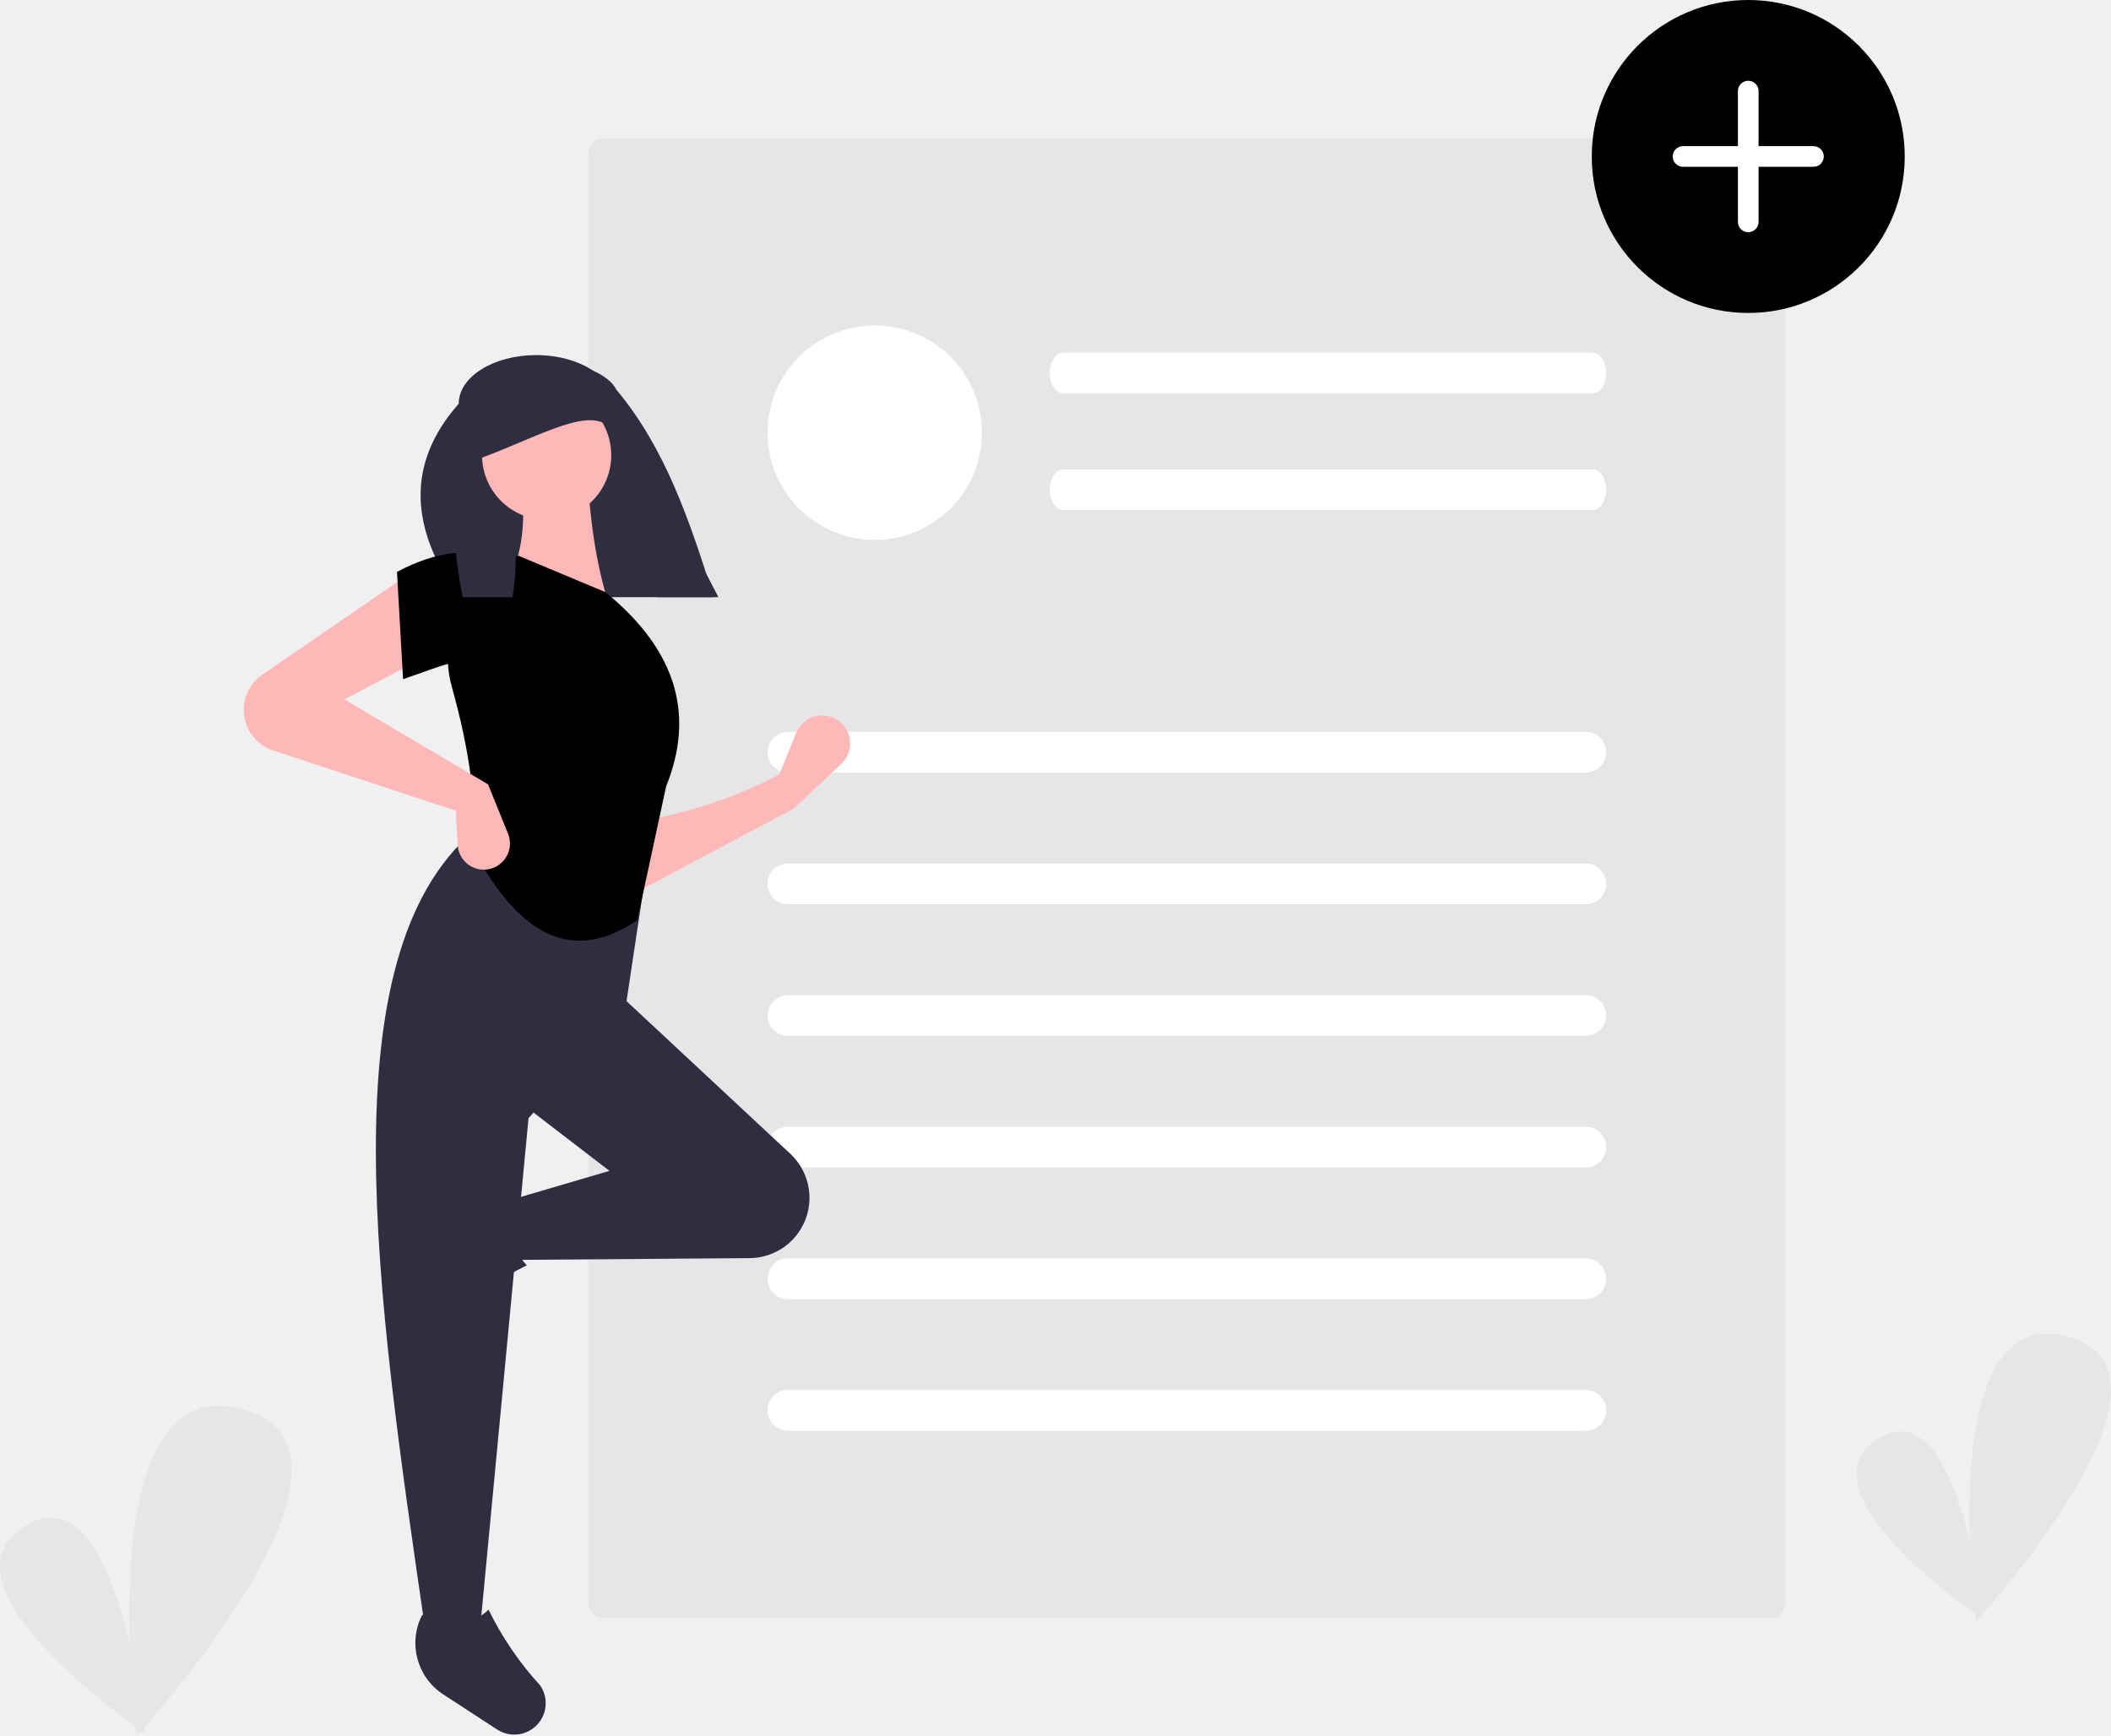
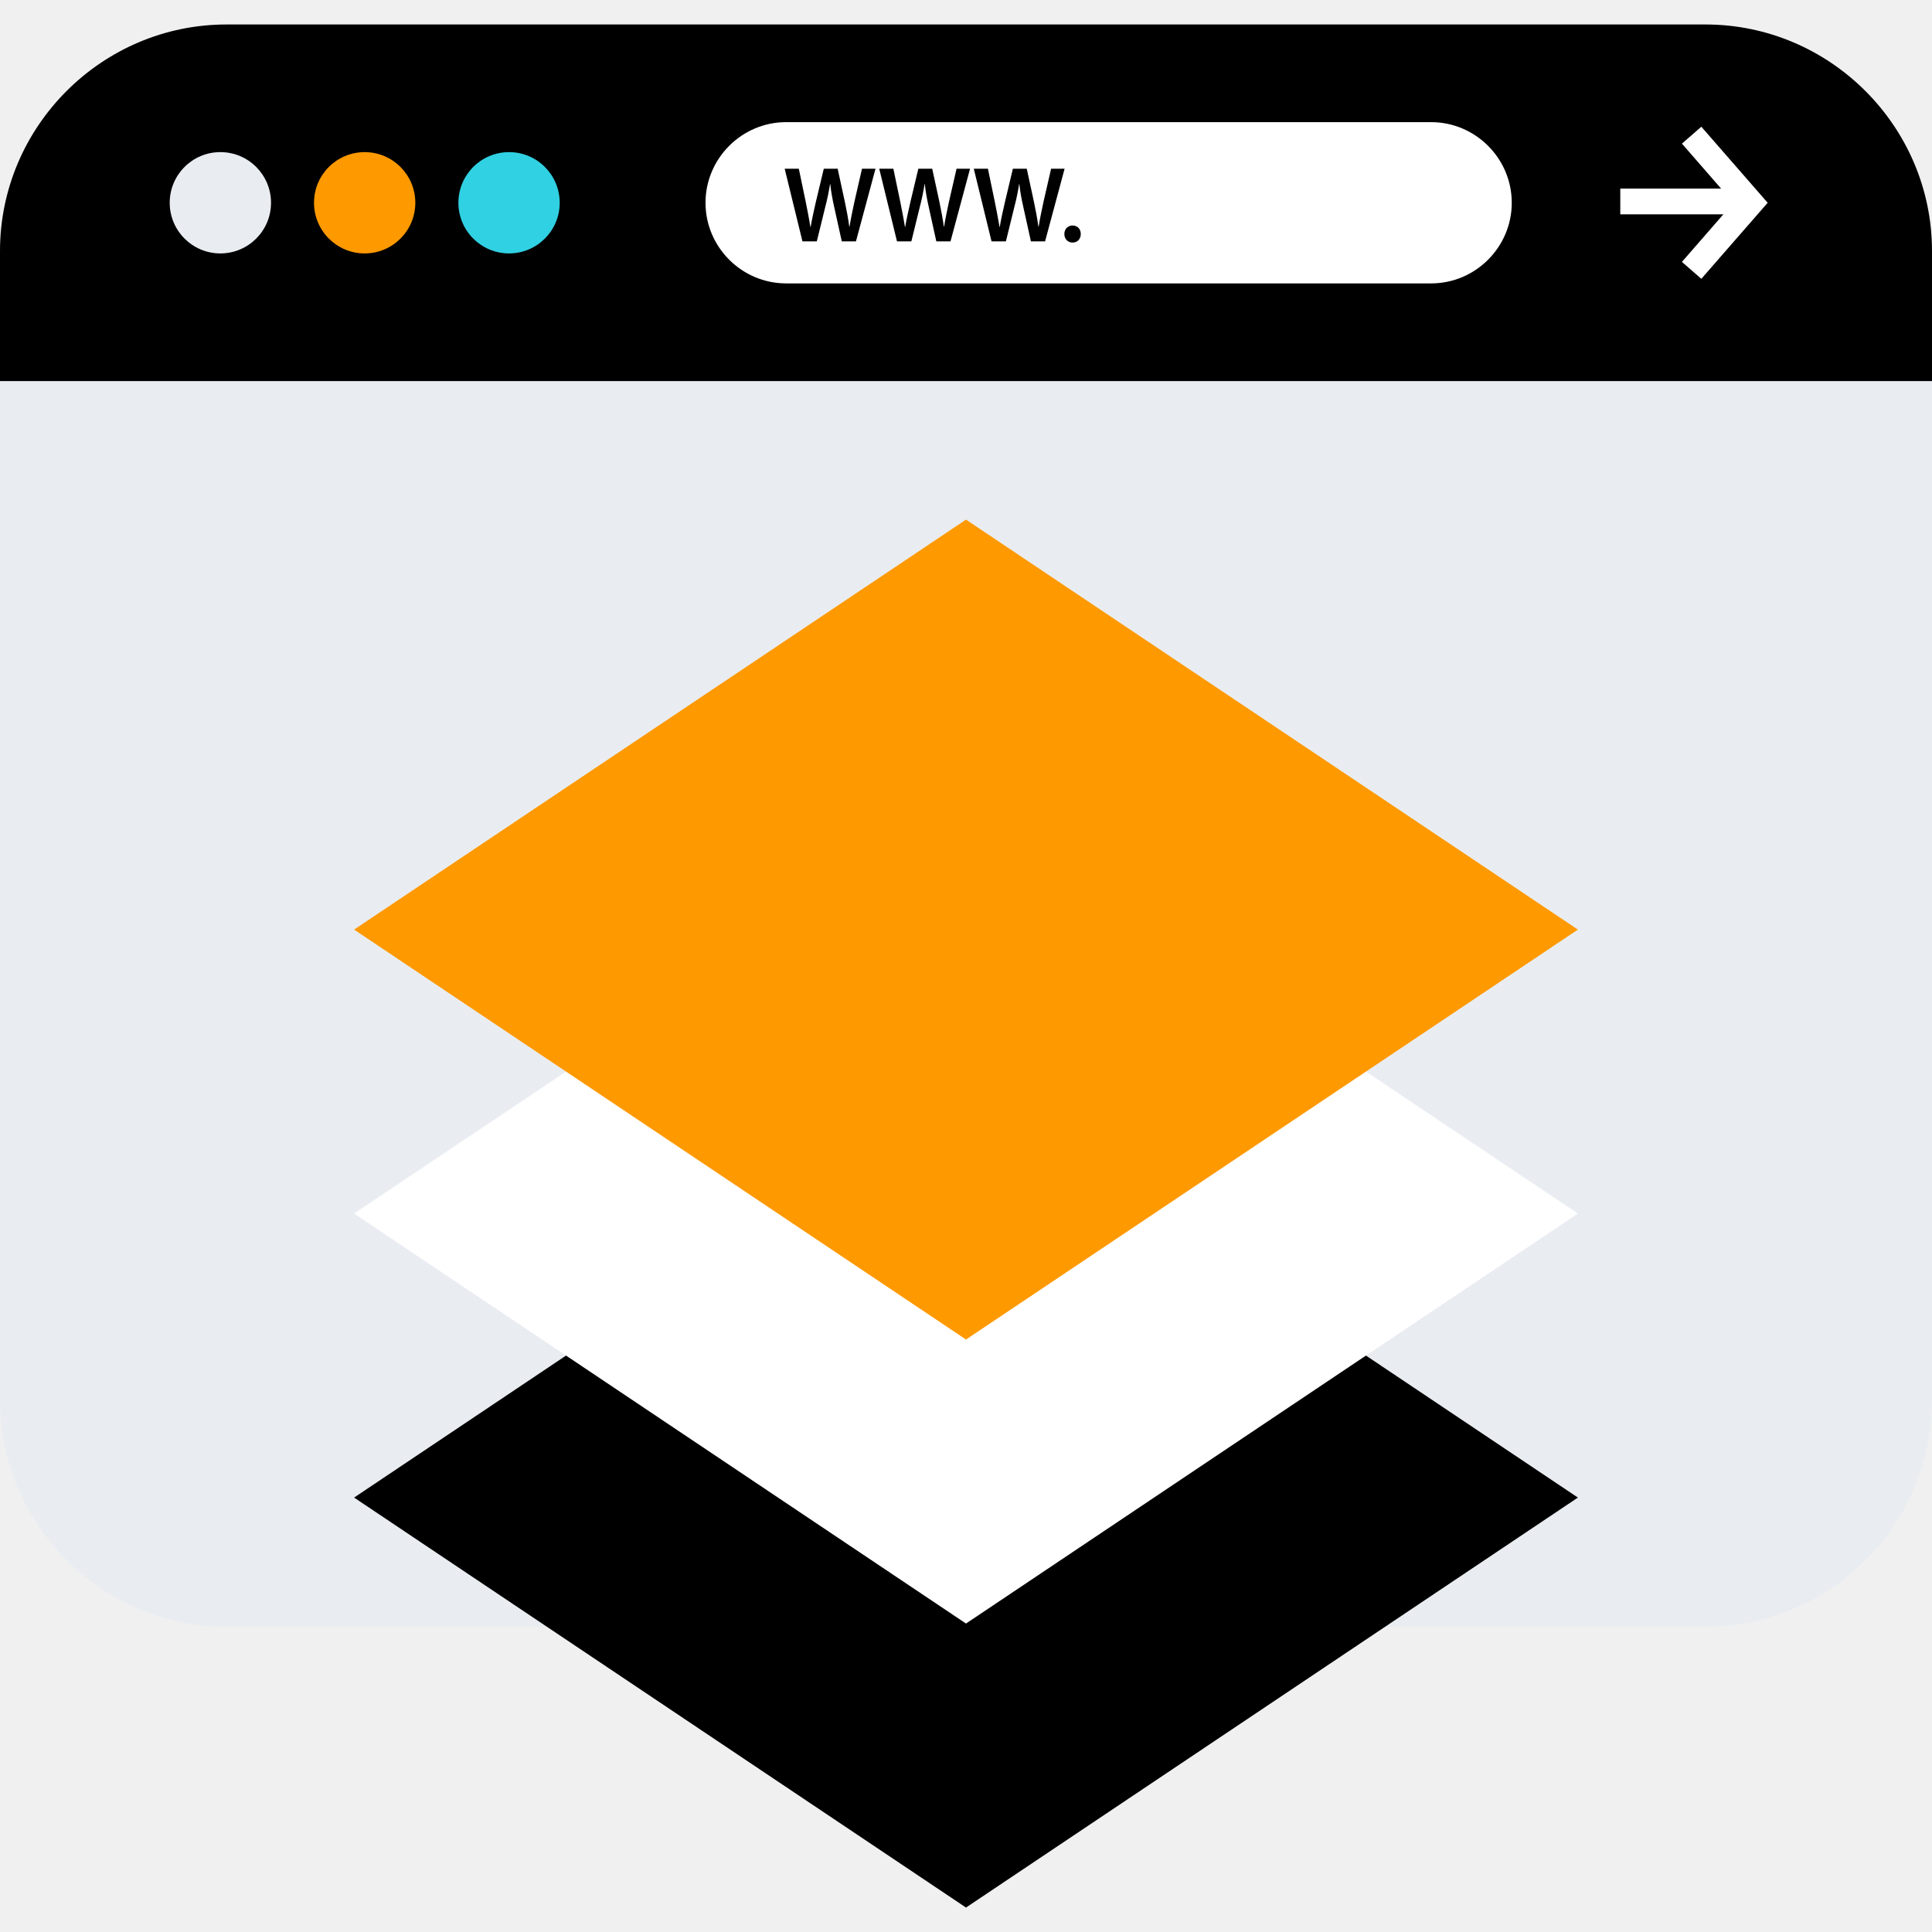
- <svg xmlns="http://www.w3.org/2000/svg" id="a6165653-2719-4fed-8ed9-8fe7d02b0919" data-name="Layer 1" width="777.805" height="639.552" viewBox="0 0 777.805 639.552">
-   <path d="M941.532,725.07c13.358-15.199,76.265-90.009,31.554-102.342-33.581-9.263-37.322,41.699-36.195,75.899-5.377-23.042-15.813-49.958-34.148-38.082-26.424,17.115,23.088,54.992,36.022,64.29.212,1.891.352,2.942.352,2.942s.53-.578,1.476-1.643c.739.517,1.15.795,1.15.795S941.675,726.258,941.532,725.07Z" transform="translate(-211.0973 -130.224)" fill="#e6e6e6" />
-   <path d="M264.281,766.677c15.3-17.408,87.349-103.092,36.14-117.217-38.461-10.609-42.746,47.76-41.456,86.93-6.159-26.39-18.111-57.219-39.111-43.617-30.264,19.603,26.444,62.984,41.257,73.634.243,2.166.404,3.369.404,3.369s.608-.663,1.691-1.882c.846.593,1.317.911,1.317.911S264.445,768.037,264.281,766.677Z" transform="translate(-211.0973 -130.224)" fill="#e6e6e6" />
-   <path d="M432.903,181.278a5.006,5.006,0,0,0-5,5v535a5.006,5.006,0,0,0,5,5H863.902a5.006,5.006,0,0,0,5-5v-535a5.006,5.006,0,0,0-5-5Z" transform="translate(-211.0973 -130.224)" fill="#e6e6e6" />
-   <path d="M795.403,414.903h-294a7.5,7.5,0,0,1,0-15h294a7.5,7.5,0,0,1,0,15Z" transform="translate(-211.0973 -130.224)" fill="#fff" />
-   <path d="M797.927,275.153H602.878c-2.748,0-4.976-3.358-4.976-7.5s2.228-7.5,4.976-7.5H797.927c2.748,0,4.976,3.358,4.976,7.5S800.675,275.153,797.927,275.153Z" transform="translate(-211.0973 -130.224)" fill="#fff" />
-   <path d="M797.927,318.153H602.878c-2.748,0-4.976-3.358-4.976-7.5s2.228-7.5,4.976-7.5H797.927c2.748,0,4.976,3.358,4.976,7.5S800.675,318.153,797.927,318.153Z" transform="translate(-211.0973 -130.224)" fill="#fff" />
-   <path d="M795.403,463.403h-294a7.5,7.5,0,0,1,0-15h294a7.5,7.5,0,0,1,0,15Z" transform="translate(-211.0973 -130.224)" fill="#fff" />
-   <path d="M795.403,511.903h-294a7.5,7.5,0,0,1,0-15h294a7.5,7.5,0,0,1,0,15Z" transform="translate(-211.0973 -130.224)" fill="#fff" />
-   <path d="M795.403,560.403h-294a7.5,7.5,0,0,1,0-15h294a7.5,7.5,0,0,1,0,15Z" transform="translate(-211.0973 -130.224)" fill="#fff" />
-   <path d="M795.403,608.903h-294a7.5,7.5,0,0,1,0-15h294a7.5,7.5,0,0,1,0,15Z" transform="translate(-211.0973 -130.224)" fill="#fff" />
-   <path d="M795.403,657.403h-294a7.5,7.5,0,0,1,0-15h294a7.5,7.5,0,0,1,0,15Z" transform="translate(-211.0973 -130.224)" fill="#fff" />
-   <circle cx="322.305" cy="159.429" r="39.5" fill="#fff" />
-   <path d="M594.265,414.903" transform="translate(-211.0973 -130.224)" fill="#fff" />
-   <path d="M503.507,428.188l-58.903,31.316-.746-26.096c19.226-3.209,37.517-8.797,54.429-17.895l6.16-15.22a10.318,10.318,0,0,1,17.536-2.678l0,0a10.318,10.318,0,0,1-.908,14.069Z" transform="translate(-211.0973 -130.224)" fill="#ffb8b8" />
-   <path d="M359.583,608.993v0a11.574,11.574,0,0,1,1.469-9.363L373.992,579.772a22.612,22.612,0,0,1,29.335-7.739h0c-5.438,9.256-4.68,17.377,1.878,24.434A117.631,117.631,0,0,0,377.269,615.511,11.574,11.574,0,0,1,359.583,608.993Z" transform="translate(-211.0973 -130.224)" fill="#2f2e41" />
-   <path d="M506.19,583.029l0,0a22.203,22.203,0,0,1-18.871,10.779l-85.96.651-3.728-21.623,38.026-11.184-32.061-24.605,35.044-41.008L502.289,555.363A22.203,22.203,0,0,1,506.19,583.029Z" transform="translate(-211.0973 -130.224)" fill="#2f2e41" />
-   <path d="M387.938,730.905H367.806C349.731,607.008,331.333,482.763,385.701,436.39l64.122,10.439-8.202,54.429-35.789,41.008Z" transform="translate(-211.0973 -130.224)" fill="#2f2e41" />
-   <path d="M403.634,768.972h0a11.574,11.574,0,0,1-9.363-1.469L374.413,754.565a22.612,22.612,0,0,1-7.741-29.335v0c9.257,5.437,17.377,4.679,24.434-1.88a117.63,117.63,0,0,0,19.047,27.935A11.574,11.574,0,0,1,403.634,768.972Z" transform="translate(-211.0973 -130.224)" fill="#2f2e41" />
-   <path d="M475.811,350.278H380.109c-17.674-25.003-19.748-48.913,0-71.294,0-9.896,12.783-17.919,28.551-17.919h0c12.352,0,23.303,4.985,27.139,12.354Z" transform="translate(-211.0973 -130.224)" fill="#2f2e41" />
-   <path d="M435.657,353.627l-37.28-8.947c6.192-12.674,6.702-26.776,3.728-41.754l25.351-.746C428.249,320.806,430.653,338.207,435.657,353.627Z" transform="translate(-211.0973 -130.224)" fill="#ffb8b8" />
-   <path d="M445.903,469.278c-27.139,18.493-46.314.633-60.947-26.923,2.033-16.862-1.259-37.041-7.357-58.966a40.138,40.138,0,0,1,24.506-48.401l0,0,32.061,13.421c27.224,22.19,32.582,46.227,22.368,71.578Z" transform="translate(-211.0973 -130.224)" fill="#000000" />
-   <path d="M367.806,372.268l-29.824,15.658,52.938,31.316,7.366,18.17a9.637,9.637,0,0,1-5.789,12.731h0a9.637,9.637,0,0,1-12.762-8.544l-.745-12.663-67.284-22.204a15.733,15.733,0,0,1-9.873-9.611v0a15.733,15.733,0,0,1,5.903-18.303l54.105-37.118Z" transform="translate(-211.0973 -130.224)" fill="#ffb8b8" />
-   <path d="M397.631,375.25c-12.439-5.451-23.749.47-38.026,5.219l-2.237-39.517c14.176-7.556,27.692-9.593,40.263-3.728Z" transform="translate(-211.0973 -130.224)" fill="#000000" />
-   <path d="M474.056,350.278H452.947c-13.138-24.236-12.541-67.056-40.777-57.512-18.141-10.767-7.732,31.484-12.243,57.512h-18.357c-4.988-25.43-5.057-50.913.811-71.635a9.655,9.655,0,0,1,3.512-7.059,19.952,19.952,0,0,1,2.945-2.238c6.487-4.087,10.843-6.414,20.32-6.414a57.204,57.204,0,0,1,15.688,2.157c.664.194,1.32.403,1.953.621.872.299,1.715.626,2.52.977,4.146,1.783,7.404,4.196,8.947,7.216C456.131,295.208,465.25,322.089,474.056,350.278Z" transform="translate(-211.0973 -130.224)" fill="#2f2e41" />
-   <circle cx="201.413" cy="167.729" r="23.802" fill="#ffb8b8" />
-   <path d="M436.652,288.772c-7.161-9.76-25.835,1.883-48.284,10.201V275.851c18.467-8.13,29.236-10.475,41.484-2.04Z" transform="translate(-211.0973 -130.224)" fill="#2f2e41" />
-   <circle cx="644.147" cy="57.659" r="57.659" fill="#000000" />
-   <path d="M831.22,184.078a3.805,3.805,0,1,0,0,7.61h20.22v20.219a3.805,3.805,0,1,0,7.609,0V191.688h20.22a3.805,3.805,0,0,0,0-7.61H859.049V163.858a3.805,3.805,0,1,0-7.609,0v20.22Z" transform="translate(-211.0973 -130.224)" fill="#fff" />
+ <svg xmlns="http://www.w3.org/2000/svg" version="1.1" id="Layer_1" x="0px" y="0px" viewBox="0 0 512 512" style="enable-background:new 0 0 512 512;" xml:space="preserve">
+   <path style="fill:#E9EDF1;" d="M451.952,431.128H60.048C27.024,431.128,0,404.104,0,371.072V66.536  C0,33.504,27.024,6.48,60.048,6.48h391.896C484.976,6.48,512,33.504,512,66.536V371.08C512,404.104,484.976,431.128,451.952,431.128  z" />
+   <path d="M512,100.992V66.536c0-33.032-27.024-60.048-60.048-60.048H60.048C27.024,6.48,0,33.504,0,66.536v34.456  C0,100.992,512,100.992,512,100.992z" />
+   <circle style="fill:#E9EDF1;" cx="58.4" cy="53.736" r="13.424" />
+   <circle style="fill:#FF9900;" cx="96.64" cy="53.736" r="13.424" />
+   <circle style="fill:#30D1E2;" cx="134.904" cy="53.736" r="13.424" />
+   <g>
+     <rect x="429.392" y="49.976" style="fill:#FFFFFF;" width="30.416" height="6.824" />
+     <polygon style="fill:#FFFFFF;" points="450.872,73.888 445.728,69.408 459.376,53.736 445.728,38.064 450.872,33.584    468.448,53.736  " />
+     <path style="fill:#FFFFFF;" d="M379.264,75.104H208.336c-11.752,0-21.368-9.616-21.368-21.368l0,0   c0-11.752,9.616-21.368,21.368-21.368h170.928c11.752,0,21.368,9.616,21.368,21.368l0,0   C400.632,65.488,391.016,75.104,379.264,75.104z" />
+   </g>
+   <path d="M212.656,63.96l-4.704-19.24h3.744l1.824,8.736c0.48,2.344,0.936,4.8,1.256,6.704h0.056c0.32-2.024,0.856-4.304,1.4-6.736  l2.08-8.704h3.68l1.92,8.856c0.48,2.28,0.88,4.424,1.16,6.504h0.064c0.336-2.12,0.8-4.304,1.304-6.656l2-8.704h3.576l-5.176,19.24  h-3.76l-2-9.056c-0.488-2.184-0.824-4.008-1.048-6.104h-0.064c-0.336,2.056-0.704,3.92-1.28,6.104l-2.224,9.056H212.656z" />
+   <path d="M237.712,63.96l-4.704-19.24h3.744l1.824,8.736c0.48,2.344,0.936,4.8,1.256,6.704h0.056c0.32-2.024,0.856-4.304,1.4-6.736  l2.08-8.704h3.68l1.92,8.856c0.48,2.28,0.88,4.424,1.16,6.504h0.064c0.336-2.12,0.8-4.304,1.304-6.656l2-8.704h3.576l-5.176,19.24  h-3.76l-2-9.056c-0.488-2.184-0.824-4.008-1.048-6.104h-0.064c-0.336,2.056-0.704,3.92-1.28,6.104l-2.224,9.056H237.712z" />
+   <path d="M262.768,63.96l-4.704-19.24h3.744l1.824,8.736c0.48,2.344,0.936,4.8,1.256,6.704h0.056c0.32-2.024,0.856-4.304,1.4-6.736  l2.08-8.704h3.68l1.92,8.856c0.48,2.28,0.88,4.424,1.16,6.504h0.064c0.336-2.12,0.8-4.304,1.304-6.656l2-8.704h3.576l-5.168,19.24  h-3.76l-2-9.056c-0.496-2.184-0.832-4.008-1.056-6.104h-0.064c-0.336,2.056-0.704,3.92-1.28,6.104l-2.224,9.056H262.768z" />
+   <path d="M282.064,62.016c0-1.304,0.92-2.256,2.176-2.256c1.28,0,2.176,0.92,2.176,2.256c0,1.296-0.864,2.264-2.176,2.264  C282.96,64.28,282.064,63.304,282.064,62.016z" />
+   <polygon points="418.16,396.872 256,505.52 93.84,396.872 256,288.224 " />
+   <polygon style="fill:#FFFFFF;" points="418.16,321.608 256,430.256 93.84,321.608 256,212.968 " />
+   <polygon style="fill:#FF9900;" points="418.16,246.352 256,354.992 93.84,246.352 256,137.704 " />
+   <g>
+ </g>
+   <g>
+ </g>
+   <g>
+ </g>
+   <g>
+ </g>
+   <g>
+ </g>
+   <g>
+ </g>
+   <g>
+ </g>
+   <g>
+ </g>
+   <g>
+ </g>
+   <g>
+ </g>
+   <g>
+ </g>
+   <g>
+ </g>
+   <g>
+ </g>
+   <g>
+ </g>
+   <g>
+ </g>
</svg>
